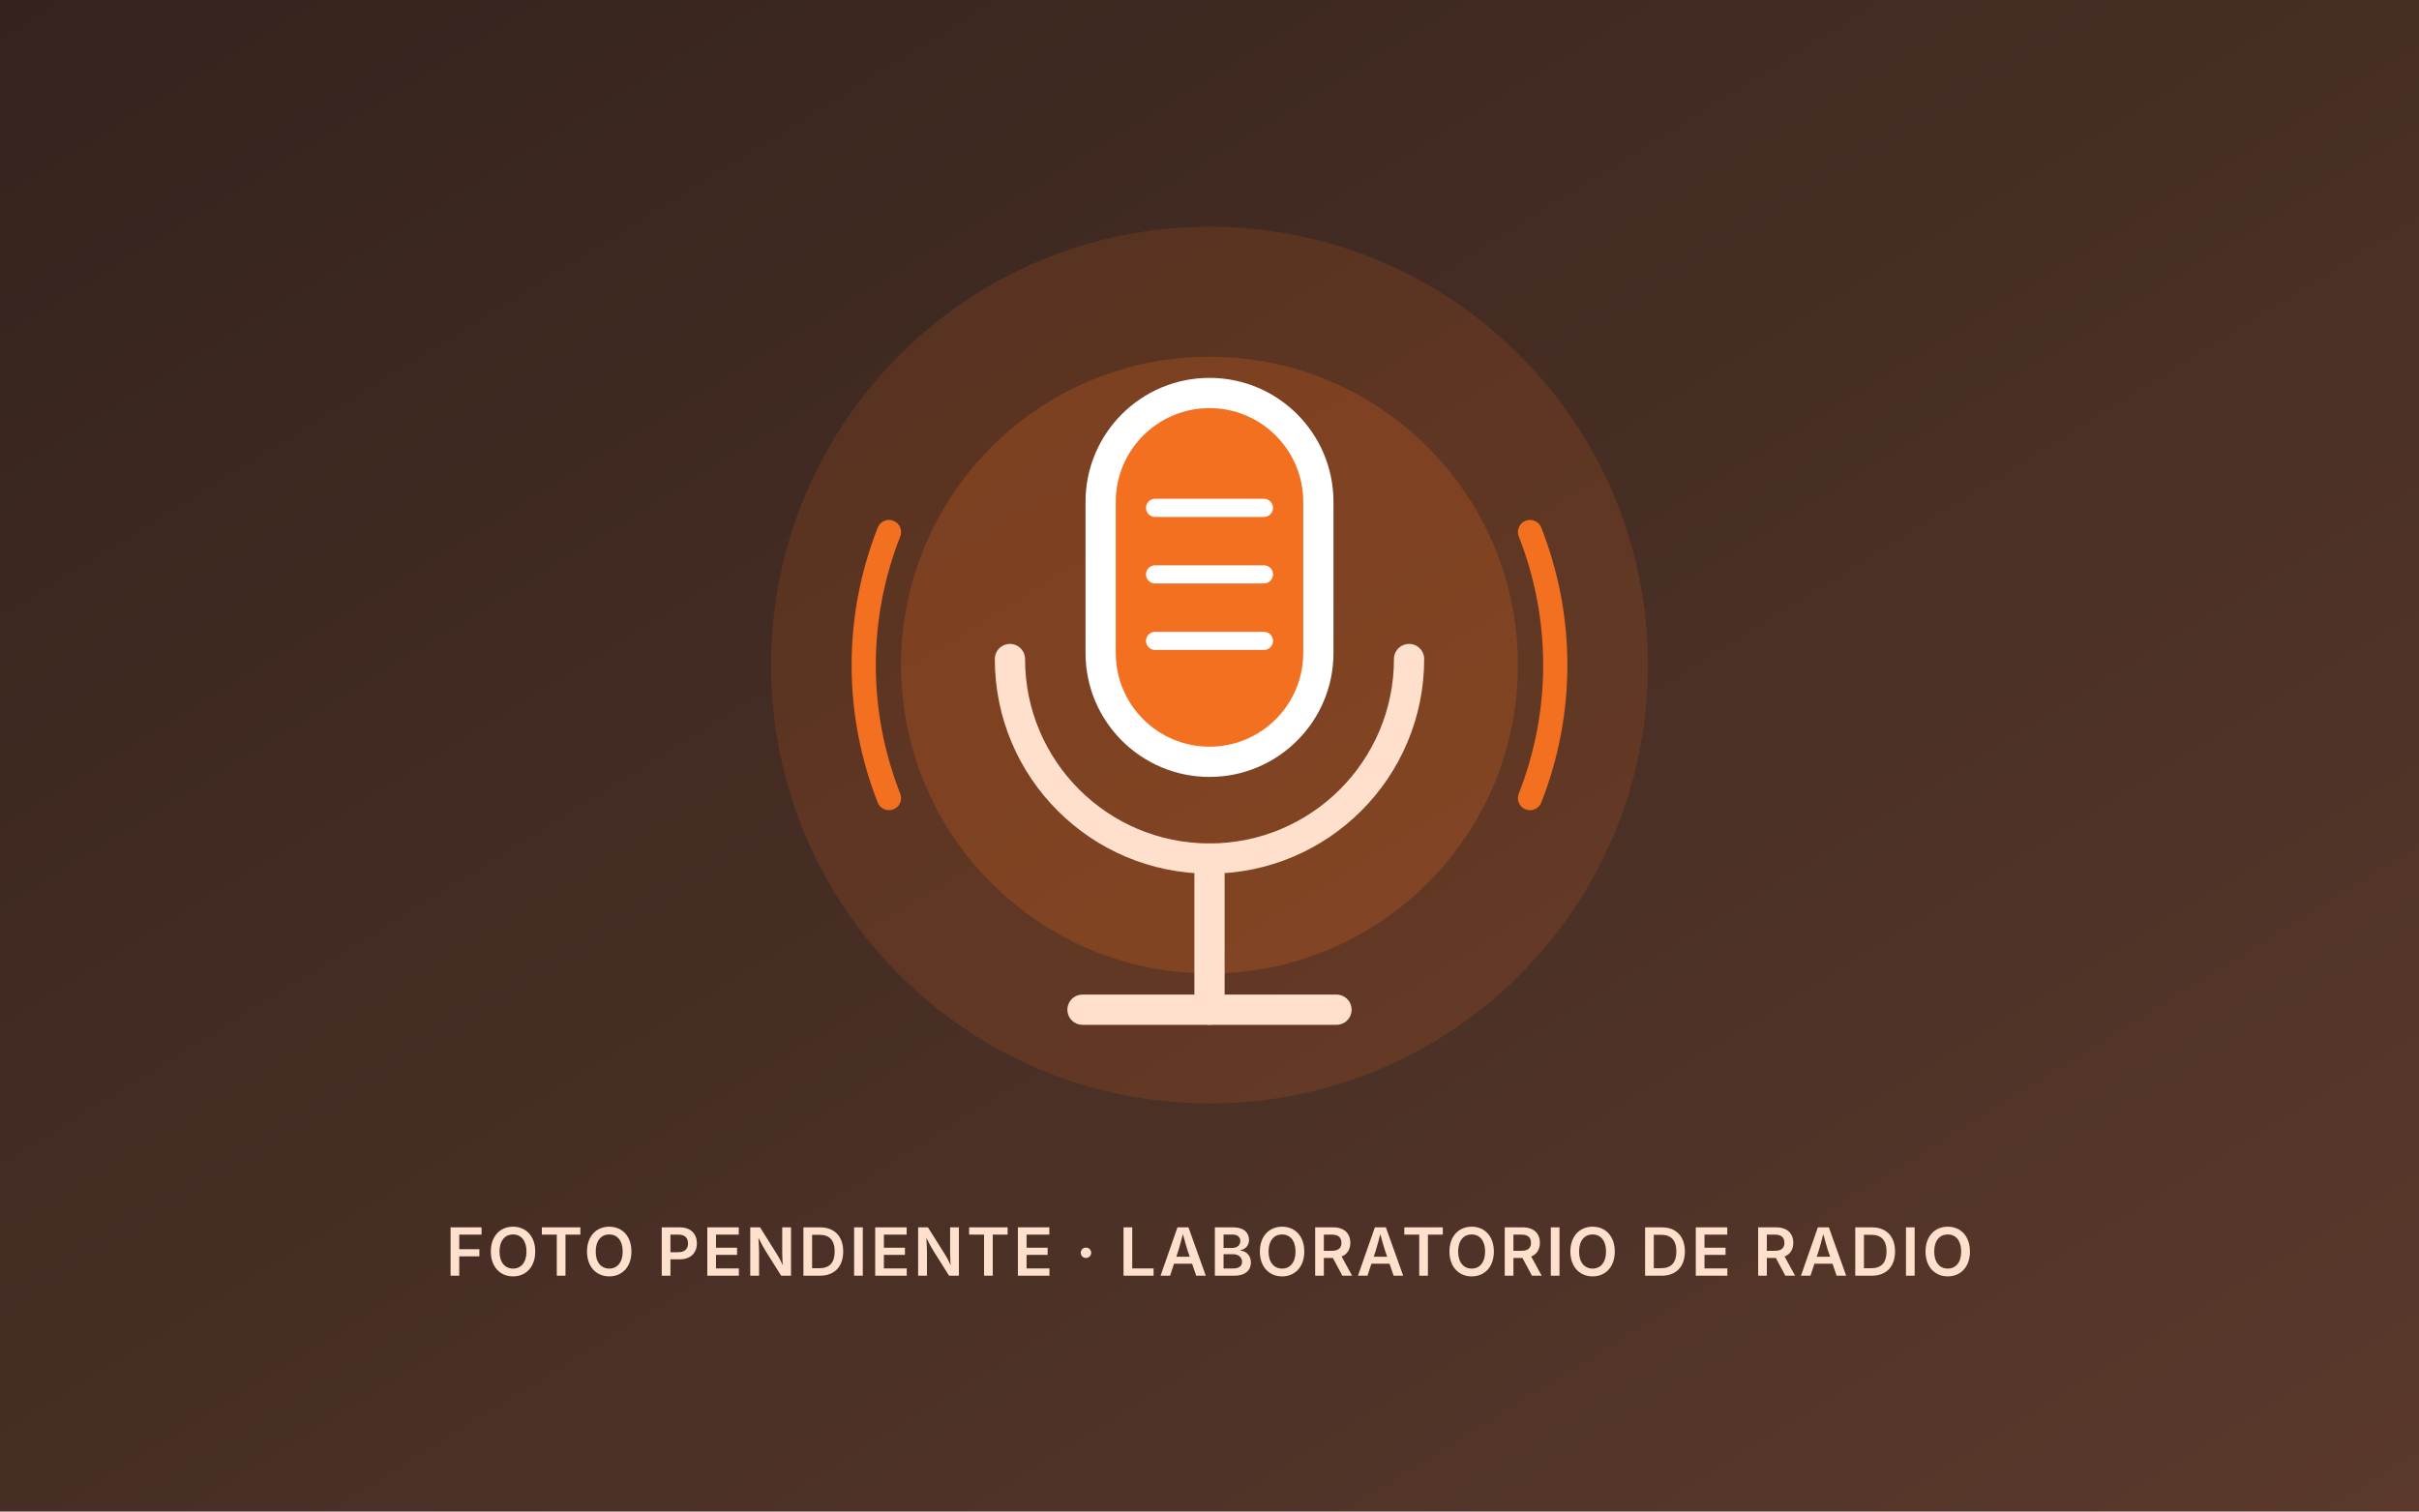
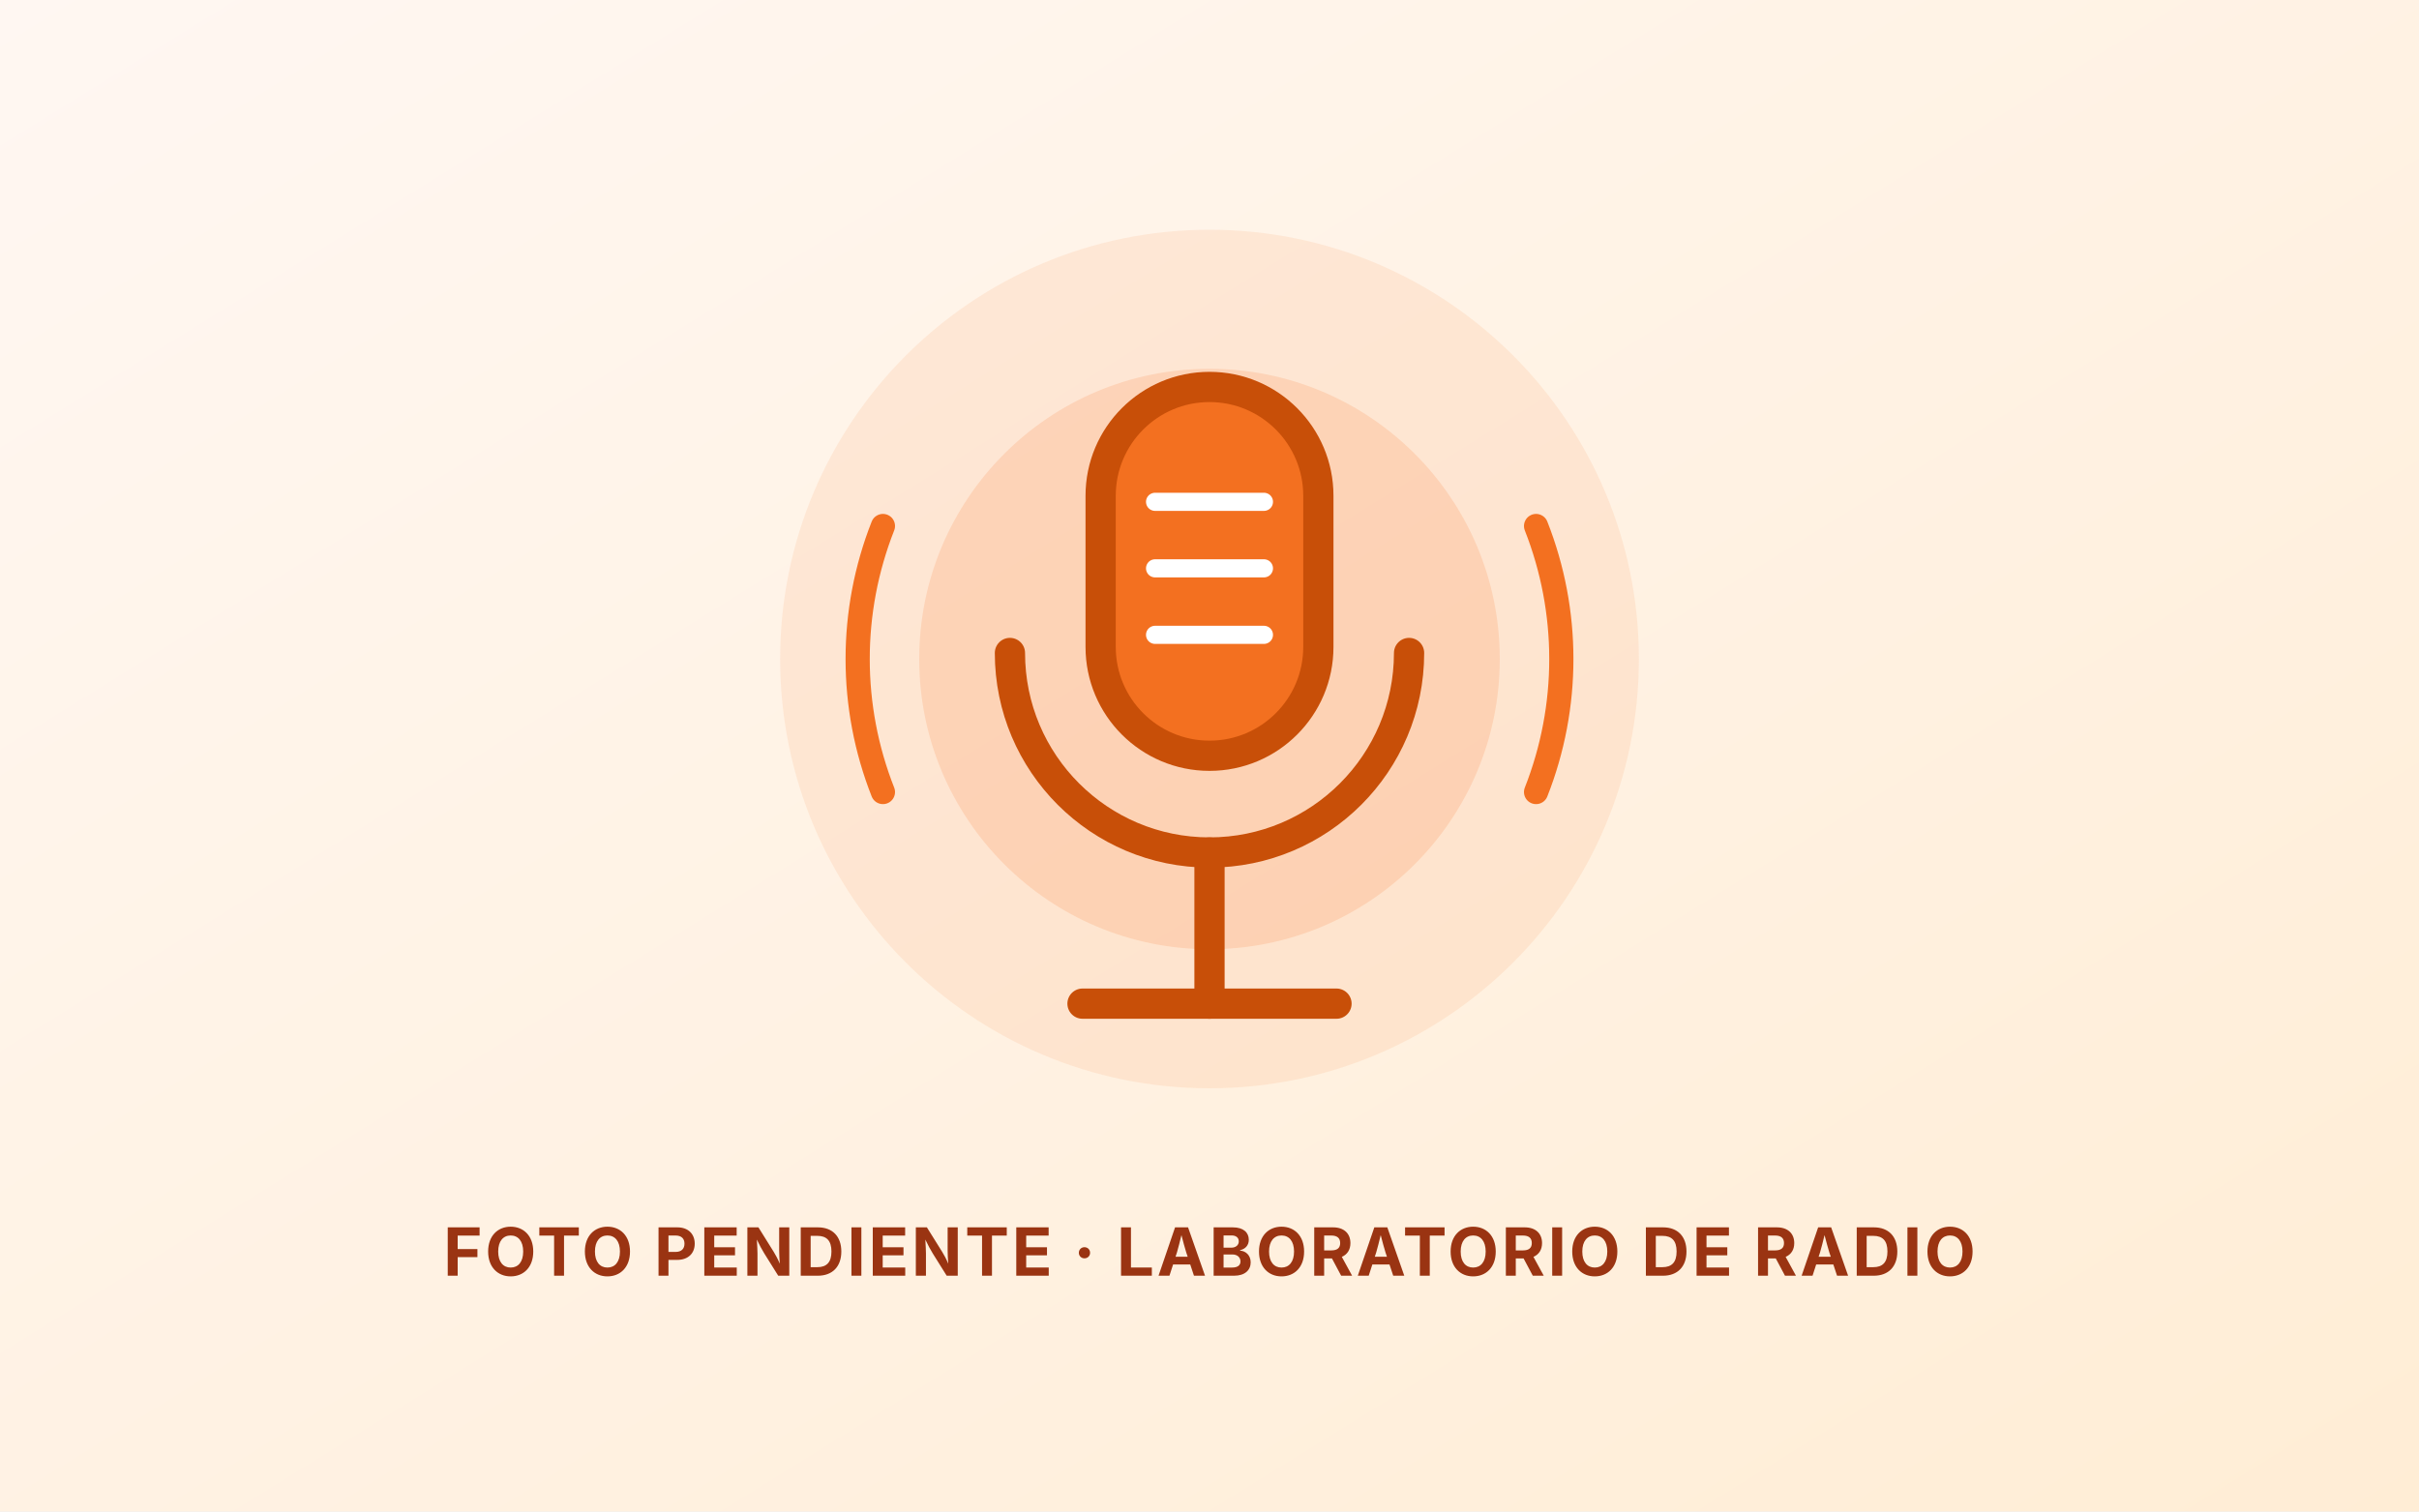
<svg xmlns="http://www.w3.org/2000/svg" viewBox="0 0 800 500" role="img" aria-label="Ilustración provisional del Laboratorio de radio">
  <defs>
    <linearGradient id="bgRadio" x1="0" y1="0" x2="1" y2="1">
-       <stop offset="0%" stop-color="#34231d" />
-       <stop offset="100%" stop-color="#5a392c" />
+       <stop offset="0%" stop-color="#fff7f2" />
+       <stop offset="100%" stop-color="#ffedd5" />
    </linearGradient>
  </defs>
  <rect width="800" height="500" fill="url(#bgRadio)" />
-   <circle cx="400" cy="220" r="145" fill="#f37020" fill-opacity="0.14" />
-   <circle cx="400" cy="220" r="102" fill="#f37020" fill-opacity="0.22" />
-   <g fill="none" stroke="#ffe0cc" stroke-width="10" stroke-linecap="round" stroke-linejoin="round">
-     <rect x="364" y="130" width="72" height="122" rx="36" fill="#f37020" stroke="#ffffff" />
-     <line x1="382" y1="168" x2="418" y2="168" stroke="#ffffff" stroke-width="6" />
-     <line x1="382" y1="190" x2="418" y2="190" stroke="#ffffff" stroke-width="6" />
-     <line x1="382" y1="212" x2="418" y2="212" stroke="#ffffff" stroke-width="6" />
-     <path d="M334 218a66 66 0 0 0 132 0" />
-     <line x1="400" y1="284" x2="400" y2="334" />
-     <line x1="358" y1="334" x2="442" y2="334" />
-     <path d="M294 176a120 120 0 0 0 0 88" stroke="#f37020" stroke-width="8" />
-     <path d="M506 176a120 120 0 0 1 0 88" stroke="#f37020" stroke-width="8" />
+   <circle cx="400" cy="218" r="142" fill="#f37020" fill-opacity="0.10" />
+   <circle cx="400" cy="218" r="96" fill="#f37020" fill-opacity="0.16" />
+   <g fill="none" stroke="#c84f08" stroke-width="10" stroke-linecap="round" stroke-linejoin="round">
+     <rect x="364" y="128" width="72" height="122" rx="36" fill="#f37020" stroke="#c84f08" />
+     <line x1="382" y1="166" x2="418" y2="166" stroke="#ffffff" stroke-width="6" />
+     <line x1="382" y1="188" x2="418" y2="188" stroke="#ffffff" stroke-width="6" />
+     <line x1="382" y1="210" x2="418" y2="210" stroke="#ffffff" stroke-width="6" />
+     <path d="M334 216a66 66 0 0 0 132 0" />
+     <line x1="400" y1="282" x2="400" y2="332" />
+     <line x1="358" y1="332" x2="442" y2="332" />
+     <path d="M292 174a120 120 0 0 0 0 88" stroke="#f37020" stroke-width="8" />
+     <path d="M508 174a120 120 0 0 1 0 88" stroke="#f37020" stroke-width="8" />
  </g>
-   <text x="400" y="422" text-anchor="middle" fill="#ffe0cc" font-family="system-ui,-apple-system,sans-serif" font-size="22" font-weight="600" letter-spacing="0.04em">FOTO PENDIENTE · LABORATORIO DE RADIO</text>
+   <text x="400" y="422" text-anchor="middle" fill="#9a3412" font-family="system-ui,-apple-system,sans-serif" font-size="22" font-weight="700" letter-spacing="0.04em">FOTO PENDIENTE · LABORATORIO DE RADIO</text>
</svg>
